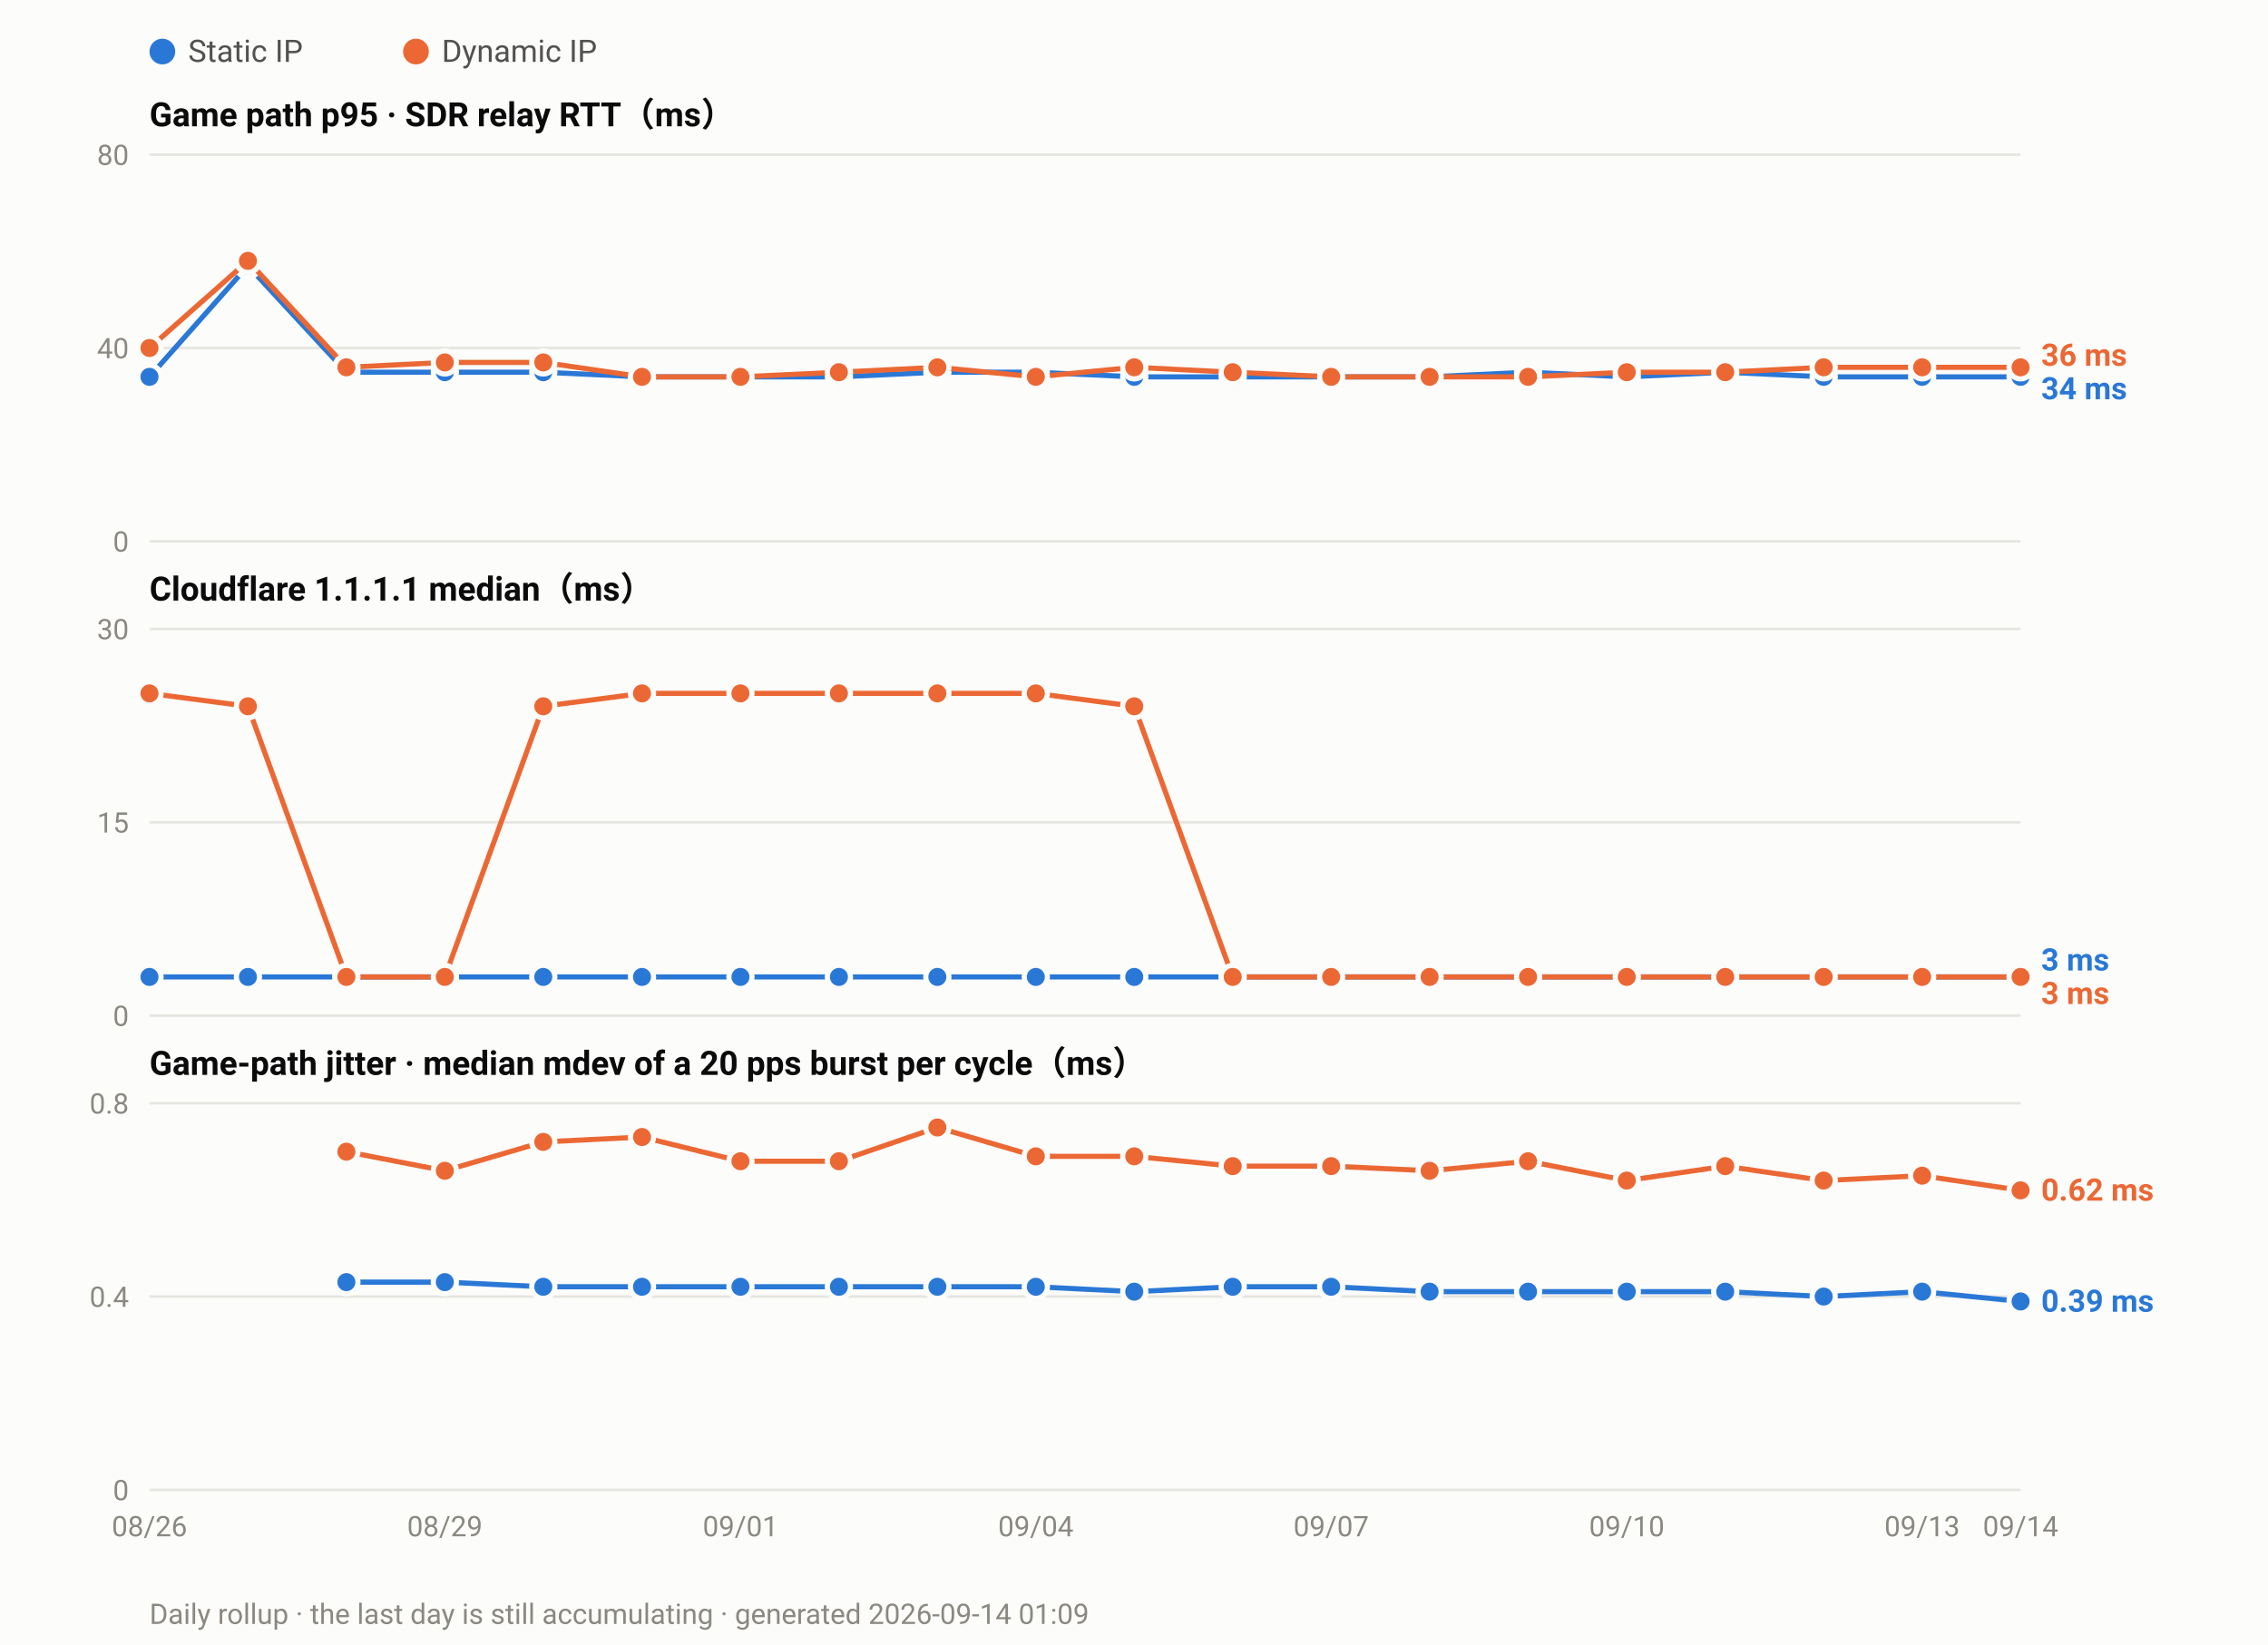
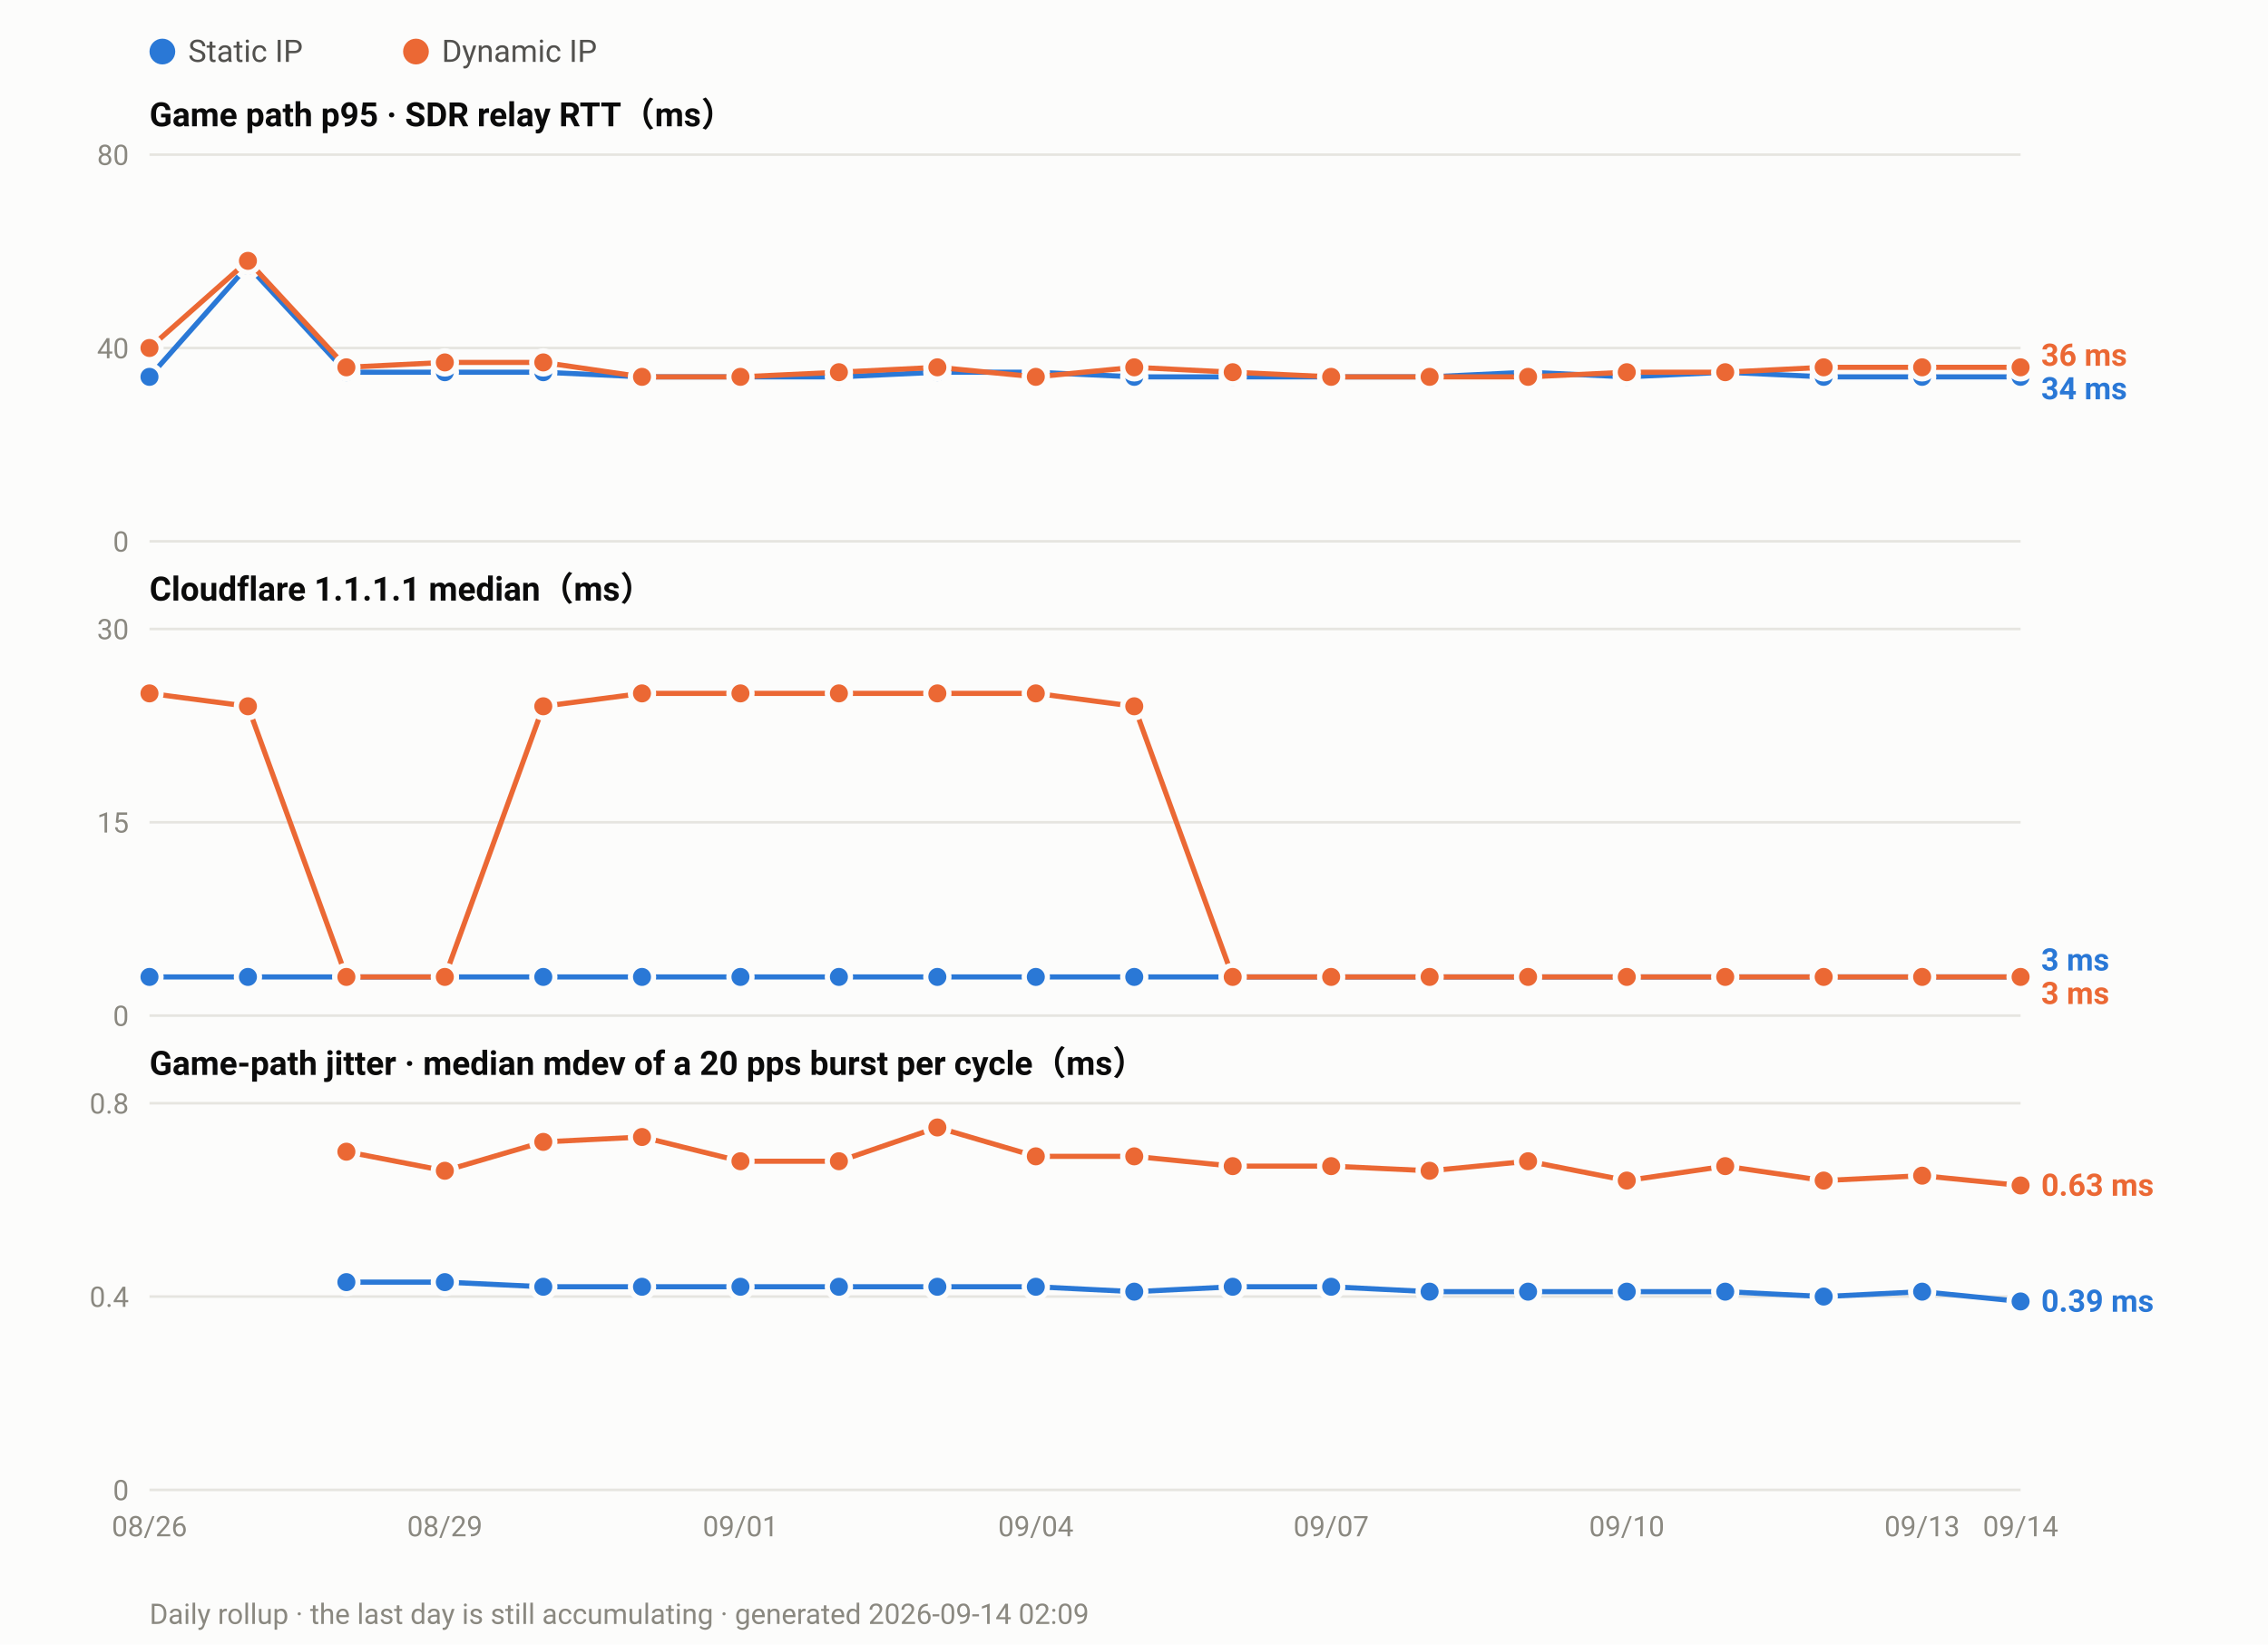
<svg xmlns="http://www.w3.org/2000/svg" width="880" height="638" viewBox="0 0 880 638" font-family="ui-sans-serif,-apple-system,Segoe UI,Roboto,Helvetica,Arial,sans-serif">
  <rect width="880" height="638" fill="#fcfcfb" />
  <circle cx="63.0" cy="20" r="5" fill="#2a78d6" />
  <text x="73.0" y="24" font-size="12" fill="#52514e">Static IP</text>
  <circle cx="161.4" cy="20" r="5" fill="#eb6834" />
  <text x="171.4" y="24" font-size="12" fill="#52514e">Dynamic IP</text>
  <text x="58" y="49.0" font-size="13" font-weight="600" fill="#0b0b0b">Game path p95 · SDR relay RTT（ms）</text>
  <line x1="58" y1="210.0" x2="784.0" y2="210.0" stroke="#e6e5e0" stroke-width="1" />
  <text x="50" y="214.0" font-size="11" text-anchor="end" fill="#8a8880">0</text>
  <line x1="58" y1="135.0" x2="784.0" y2="135.0" stroke="#e6e5e0" stroke-width="1" />
  <text x="50" y="139.0" font-size="11" text-anchor="end" fill="#8a8880">40</text>
  <line x1="58" y1="60.0" x2="784.0" y2="60.0" stroke="#e6e5e0" stroke-width="1" />
  <text x="50" y="64.0" font-size="11" text-anchor="end" fill="#8a8880">80</text>
  <polyline fill="none" stroke="#2a78d6" stroke-width="2" stroke-linejoin="round" points="58.0,146.2 96.2,103.1 134.4,144.4 172.6,144.4 210.8,144.4 249.1,146.2 287.3,146.2 325.5,146.2 363.7,144.4 401.9,144.4 440.1,146.2 478.3,146.2 516.5,146.2 554.7,146.2 592.9,144.4 631.2,146.2 669.4,144.4 707.6,146.2 745.8,146.2 784.0,146.2" />
  <circle cx="58.0" cy="146.2" r="4.5" fill="#2a78d6" stroke="#fcfcfb" stroke-width="2" />
  <circle cx="96.2" cy="103.1" r="4.5" fill="#2a78d6" stroke="#fcfcfb" stroke-width="2" />
  <circle cx="134.4" cy="144.4" r="4.5" fill="#2a78d6" stroke="#fcfcfb" stroke-width="2" />
  <circle cx="172.6" cy="144.4" r="4.5" fill="#2a78d6" stroke="#fcfcfb" stroke-width="2" />
  <circle cx="210.8" cy="144.4" r="4.5" fill="#2a78d6" stroke="#fcfcfb" stroke-width="2" />
  <circle cx="249.1" cy="146.2" r="4.5" fill="#2a78d6" stroke="#fcfcfb" stroke-width="2" />
  <circle cx="287.3" cy="146.2" r="4.5" fill="#2a78d6" stroke="#fcfcfb" stroke-width="2" />
  <circle cx="325.5" cy="146.2" r="4.5" fill="#2a78d6" stroke="#fcfcfb" stroke-width="2" />
  <circle cx="363.7" cy="144.4" r="4.5" fill="#2a78d6" stroke="#fcfcfb" stroke-width="2" />
  <circle cx="401.9" cy="144.4" r="4.5" fill="#2a78d6" stroke="#fcfcfb" stroke-width="2" />
  <circle cx="440.1" cy="146.2" r="4.5" fill="#2a78d6" stroke="#fcfcfb" stroke-width="2" />
  <circle cx="478.3" cy="146.2" r="4.5" fill="#2a78d6" stroke="#fcfcfb" stroke-width="2" />
  <circle cx="516.5" cy="146.2" r="4.5" fill="#2a78d6" stroke="#fcfcfb" stroke-width="2" />
  <circle cx="554.7" cy="146.2" r="4.5" fill="#2a78d6" stroke="#fcfcfb" stroke-width="2" />
  <circle cx="592.9" cy="144.4" r="4.5" fill="#2a78d6" stroke="#fcfcfb" stroke-width="2" />
  <circle cx="631.2" cy="146.2" r="4.5" fill="#2a78d6" stroke="#fcfcfb" stroke-width="2" />
  <circle cx="669.4" cy="144.4" r="4.5" fill="#2a78d6" stroke="#fcfcfb" stroke-width="2" />
  <circle cx="707.6" cy="146.2" r="4.5" fill="#2a78d6" stroke="#fcfcfb" stroke-width="2" />
  <circle cx="745.8" cy="146.2" r="4.5" fill="#2a78d6" stroke="#fcfcfb" stroke-width="2" />
  <circle cx="784.0" cy="146.2" r="4.5" fill="#2a78d6" stroke="#fcfcfb" stroke-width="2" />
  <polyline fill="none" stroke="#eb6834" stroke-width="2" stroke-linejoin="round" points="58.0,135.0 96.2,101.2 134.4,142.5 172.6,140.6 210.8,140.6 249.1,146.2 287.3,146.2 325.5,144.4 363.7,142.5 401.9,146.2 440.1,142.5 478.3,144.4 516.5,146.2 554.7,146.2 592.9,146.2 631.2,144.4 669.4,144.4 707.6,142.5 745.8,142.5 784.0,142.5" />
  <circle cx="58.0" cy="135.0" r="4.5" fill="#eb6834" stroke="#fcfcfb" stroke-width="2" />
  <circle cx="96.2" cy="101.2" r="4.5" fill="#eb6834" stroke="#fcfcfb" stroke-width="2" />
  <circle cx="134.4" cy="142.5" r="4.5" fill="#eb6834" stroke="#fcfcfb" stroke-width="2" />
  <circle cx="172.6" cy="140.6" r="4.5" fill="#eb6834" stroke="#fcfcfb" stroke-width="2" />
  <circle cx="210.8" cy="140.6" r="4.5" fill="#eb6834" stroke="#fcfcfb" stroke-width="2" />
  <circle cx="249.1" cy="146.2" r="4.5" fill="#eb6834" stroke="#fcfcfb" stroke-width="2" />
  <circle cx="287.3" cy="146.2" r="4.5" fill="#eb6834" stroke="#fcfcfb" stroke-width="2" />
  <circle cx="325.5" cy="144.4" r="4.5" fill="#eb6834" stroke="#fcfcfb" stroke-width="2" />
  <circle cx="363.7" cy="142.5" r="4.5" fill="#eb6834" stroke="#fcfcfb" stroke-width="2" />
  <circle cx="401.9" cy="146.2" r="4.5" fill="#eb6834" stroke="#fcfcfb" stroke-width="2" />
  <circle cx="440.1" cy="142.5" r="4.5" fill="#eb6834" stroke="#fcfcfb" stroke-width="2" />
  <circle cx="478.3" cy="144.4" r="4.5" fill="#eb6834" stroke="#fcfcfb" stroke-width="2" />
  <circle cx="516.5" cy="146.2" r="4.5" fill="#eb6834" stroke="#fcfcfb" stroke-width="2" />
  <circle cx="554.7" cy="146.2" r="4.5" fill="#eb6834" stroke="#fcfcfb" stroke-width="2" />
  <circle cx="592.9" cy="146.2" r="4.5" fill="#eb6834" stroke="#fcfcfb" stroke-width="2" />
  <circle cx="631.2" cy="144.4" r="4.5" fill="#eb6834" stroke="#fcfcfb" stroke-width="2" />
  <circle cx="669.4" cy="144.4" r="4.5" fill="#eb6834" stroke="#fcfcfb" stroke-width="2" />
  <circle cx="707.6" cy="142.5" r="4.5" fill="#eb6834" stroke="#fcfcfb" stroke-width="2" />
  <circle cx="745.8" cy="142.5" r="4.5" fill="#eb6834" stroke="#fcfcfb" stroke-width="2" />
  <circle cx="784.0" cy="142.5" r="4.5" fill="#eb6834" stroke="#fcfcfb" stroke-width="2" />
  <text x="792.0" y="141.9" font-size="12" font-weight="600" fill="#eb6834">36 ms</text>
  <text x="792.0" y="154.9" font-size="12" font-weight="600" fill="#2a78d6">34 ms</text>
  <text x="58" y="233.0" font-size="13" font-weight="600" fill="#0b0b0b">Cloudflare 1.1.1.1 median（ms）</text>
  <line x1="58" y1="394.0" x2="784.0" y2="394.0" stroke="#e6e5e0" stroke-width="1" />
  <text x="50" y="398.0" font-size="11" text-anchor="end" fill="#8a8880">0</text>
  <line x1="58" y1="319.0" x2="784.0" y2="319.0" stroke="#e6e5e0" stroke-width="1" />
  <text x="50" y="323.0" font-size="11" text-anchor="end" fill="#8a8880">15</text>
  <line x1="58" y1="244.0" x2="784.0" y2="244.0" stroke="#e6e5e0" stroke-width="1" />
  <text x="50" y="248.0" font-size="11" text-anchor="end" fill="#8a8880">30</text>
  <polyline fill="none" stroke="#2a78d6" stroke-width="2" stroke-linejoin="round" points="58.0,379.0 96.2,379.0 134.4,379.0 172.6,379.0 210.8,379.0 249.1,379.0 287.3,379.0 325.5,379.0 363.7,379.0 401.9,379.0 440.1,379.0 478.3,379.0 516.5,379.0 554.7,379.0 592.9,379.0 631.2,379.0 669.4,379.0 707.6,379.0 745.8,379.0 784.0,379.0" />
  <circle cx="58.0" cy="379.0" r="4.5" fill="#2a78d6" stroke="#fcfcfb" stroke-width="2" />
  <circle cx="96.2" cy="379.0" r="4.5" fill="#2a78d6" stroke="#fcfcfb" stroke-width="2" />
  <circle cx="134.4" cy="379.0" r="4.5" fill="#2a78d6" stroke="#fcfcfb" stroke-width="2" />
  <circle cx="172.6" cy="379.0" r="4.5" fill="#2a78d6" stroke="#fcfcfb" stroke-width="2" />
  <circle cx="210.8" cy="379.0" r="4.5" fill="#2a78d6" stroke="#fcfcfb" stroke-width="2" />
  <circle cx="249.1" cy="379.0" r="4.5" fill="#2a78d6" stroke="#fcfcfb" stroke-width="2" />
  <circle cx="287.3" cy="379.0" r="4.5" fill="#2a78d6" stroke="#fcfcfb" stroke-width="2" />
  <circle cx="325.5" cy="379.0" r="4.5" fill="#2a78d6" stroke="#fcfcfb" stroke-width="2" />
  <circle cx="363.7" cy="379.0" r="4.5" fill="#2a78d6" stroke="#fcfcfb" stroke-width="2" />
  <circle cx="401.9" cy="379.0" r="4.5" fill="#2a78d6" stroke="#fcfcfb" stroke-width="2" />
  <circle cx="440.1" cy="379.0" r="4.5" fill="#2a78d6" stroke="#fcfcfb" stroke-width="2" />
  <circle cx="478.3" cy="379.0" r="4.5" fill="#2a78d6" stroke="#fcfcfb" stroke-width="2" />
  <circle cx="516.5" cy="379.0" r="4.5" fill="#2a78d6" stroke="#fcfcfb" stroke-width="2" />
  <circle cx="554.7" cy="379.0" r="4.5" fill="#2a78d6" stroke="#fcfcfb" stroke-width="2" />
  <circle cx="592.9" cy="379.0" r="4.5" fill="#2a78d6" stroke="#fcfcfb" stroke-width="2" />
  <circle cx="631.2" cy="379.0" r="4.5" fill="#2a78d6" stroke="#fcfcfb" stroke-width="2" />
  <circle cx="669.4" cy="379.0" r="4.5" fill="#2a78d6" stroke="#fcfcfb" stroke-width="2" />
  <circle cx="707.6" cy="379.0" r="4.5" fill="#2a78d6" stroke="#fcfcfb" stroke-width="2" />
  <circle cx="745.8" cy="379.0" r="4.5" fill="#2a78d6" stroke="#fcfcfb" stroke-width="2" />
  <circle cx="784.0" cy="379.0" r="4.5" fill="#2a78d6" stroke="#fcfcfb" stroke-width="2" />
  <polyline fill="none" stroke="#eb6834" stroke-width="2" stroke-linejoin="round" points="58.0,269.0 96.2,274.0 134.4,379.0 172.6,379.0 210.8,274.0 249.1,269.0 287.3,269.0 325.5,269.0 363.7,269.0 401.9,269.0 440.1,274.0 478.3,379.0 516.5,379.0 554.7,379.0 592.9,379.0 631.2,379.0 669.4,379.0 707.6,379.0 745.8,379.0 784.0,379.0" />
  <circle cx="58.0" cy="269.0" r="4.5" fill="#eb6834" stroke="#fcfcfb" stroke-width="2" />
  <circle cx="96.2" cy="274.0" r="4.5" fill="#eb6834" stroke="#fcfcfb" stroke-width="2" />
  <circle cx="134.4" cy="379.0" r="4.5" fill="#eb6834" stroke="#fcfcfb" stroke-width="2" />
  <circle cx="172.6" cy="379.0" r="4.5" fill="#eb6834" stroke="#fcfcfb" stroke-width="2" />
  <circle cx="210.8" cy="274.0" r="4.5" fill="#eb6834" stroke="#fcfcfb" stroke-width="2" />
  <circle cx="249.1" cy="269.0" r="4.5" fill="#eb6834" stroke="#fcfcfb" stroke-width="2" />
  <circle cx="287.3" cy="269.0" r="4.5" fill="#eb6834" stroke="#fcfcfb" stroke-width="2" />
  <circle cx="325.5" cy="269.0" r="4.5" fill="#eb6834" stroke="#fcfcfb" stroke-width="2" />
  <circle cx="363.7" cy="269.0" r="4.5" fill="#eb6834" stroke="#fcfcfb" stroke-width="2" />
  <circle cx="401.9" cy="269.0" r="4.5" fill="#eb6834" stroke="#fcfcfb" stroke-width="2" />
  <circle cx="440.1" cy="274.0" r="4.5" fill="#eb6834" stroke="#fcfcfb" stroke-width="2" />
  <circle cx="478.3" cy="379.0" r="4.5" fill="#eb6834" stroke="#fcfcfb" stroke-width="2" />
  <circle cx="516.5" cy="379.0" r="4.5" fill="#eb6834" stroke="#fcfcfb" stroke-width="2" />
  <circle cx="554.7" cy="379.0" r="4.5" fill="#eb6834" stroke="#fcfcfb" stroke-width="2" />
  <circle cx="592.9" cy="379.0" r="4.5" fill="#eb6834" stroke="#fcfcfb" stroke-width="2" />
  <circle cx="631.2" cy="379.0" r="4.5" fill="#eb6834" stroke="#fcfcfb" stroke-width="2" />
  <circle cx="669.4" cy="379.0" r="4.5" fill="#eb6834" stroke="#fcfcfb" stroke-width="2" />
  <circle cx="707.6" cy="379.0" r="4.5" fill="#eb6834" stroke="#fcfcfb" stroke-width="2" />
  <circle cx="745.8" cy="379.0" r="4.5" fill="#eb6834" stroke="#fcfcfb" stroke-width="2" />
  <circle cx="784.0" cy="379.0" r="4.5" fill="#eb6834" stroke="#fcfcfb" stroke-width="2" />
  <text x="792.0" y="376.5" font-size="12" font-weight="600" fill="#2a78d6">3 ms</text>
  <text x="792.0" y="389.5" font-size="12" font-weight="600" fill="#eb6834">3 ms</text>
  <text x="58" y="417.0" font-size="13" font-weight="600" fill="#0b0b0b">Game-path jitter · median mdev of a 20 pps burst per cycle（ms）</text>
  <line x1="58" y1="578.0" x2="784.0" y2="578.0" stroke="#e6e5e0" stroke-width="1" />
  <text x="50" y="582.0" font-size="11" text-anchor="end" fill="#8a8880">0</text>
  <line x1="58" y1="503.0" x2="784.0" y2="503.0" stroke="#e6e5e0" stroke-width="1" />
  <text x="50" y="507.0" font-size="11" text-anchor="end" fill="#8a8880">0.4</text>
  <line x1="58" y1="428.0" x2="784.0" y2="428.0" stroke="#e6e5e0" stroke-width="1" />
  <text x="50" y="432.0" font-size="11" text-anchor="end" fill="#8a8880">0.8</text>
  <polyline fill="none" stroke="#2a78d6" stroke-width="2" stroke-linejoin="round" points="134.4,497.4 172.6,497.4 210.8,499.2 249.1,499.2 287.3,499.2 325.5,499.2 363.7,499.2 401.9,499.2 440.1,501.1 478.3,499.2 516.5,499.2 554.7,501.1 592.9,501.1 631.2,501.1 669.4,501.1 707.6,503.0 745.8,501.1 784.0,504.9" />
  <circle cx="134.4" cy="497.4" r="4.5" fill="#2a78d6" stroke="#fcfcfb" stroke-width="2" />
  <circle cx="172.6" cy="497.4" r="4.5" fill="#2a78d6" stroke="#fcfcfb" stroke-width="2" />
  <circle cx="210.8" cy="499.2" r="4.5" fill="#2a78d6" stroke="#fcfcfb" stroke-width="2" />
  <circle cx="249.1" cy="499.2" r="4.5" fill="#2a78d6" stroke="#fcfcfb" stroke-width="2" />
  <circle cx="287.3" cy="499.2" r="4.5" fill="#2a78d6" stroke="#fcfcfb" stroke-width="2" />
  <circle cx="325.5" cy="499.2" r="4.5" fill="#2a78d6" stroke="#fcfcfb" stroke-width="2" />
  <circle cx="363.7" cy="499.2" r="4.5" fill="#2a78d6" stroke="#fcfcfb" stroke-width="2" />
  <circle cx="401.9" cy="499.2" r="4.5" fill="#2a78d6" stroke="#fcfcfb" stroke-width="2" />
  <circle cx="440.1" cy="501.1" r="4.5" fill="#2a78d6" stroke="#fcfcfb" stroke-width="2" />
  <circle cx="478.3" cy="499.2" r="4.5" fill="#2a78d6" stroke="#fcfcfb" stroke-width="2" />
  <circle cx="516.5" cy="499.2" r="4.5" fill="#2a78d6" stroke="#fcfcfb" stroke-width="2" />
  <circle cx="554.7" cy="501.1" r="4.5" fill="#2a78d6" stroke="#fcfcfb" stroke-width="2" />
  <circle cx="592.9" cy="501.1" r="4.5" fill="#2a78d6" stroke="#fcfcfb" stroke-width="2" />
  <circle cx="631.2" cy="501.1" r="4.5" fill="#2a78d6" stroke="#fcfcfb" stroke-width="2" />
  <circle cx="669.4" cy="501.1" r="4.5" fill="#2a78d6" stroke="#fcfcfb" stroke-width="2" />
  <circle cx="707.6" cy="503.0" r="4.5" fill="#2a78d6" stroke="#fcfcfb" stroke-width="2" />
  <circle cx="745.8" cy="501.1" r="4.5" fill="#2a78d6" stroke="#fcfcfb" stroke-width="2" />
  <circle cx="784.0" cy="504.9" r="4.5" fill="#2a78d6" stroke="#fcfcfb" stroke-width="2" />
-   <polyline fill="none" stroke="#eb6834" stroke-width="2" stroke-linejoin="round" points="134.4,446.8 172.6,454.2 210.8,443.0 249.1,441.1 287.3,450.5 325.5,450.5 363.7,437.4 401.9,448.6 440.1,448.6 478.3,452.4 516.5,452.4 554.7,454.2 592.9,450.5 631.2,458.0 669.4,452.4 707.6,458.0 745.8,456.1 784.0,461.8" />
+   <polyline fill="none" stroke="#eb6834" stroke-width="2" stroke-linejoin="round" points="134.4,446.8 172.6,454.2 210.8,443.0 249.1,441.1 287.3,450.5 325.5,450.5 363.7,437.4 401.9,448.6 440.1,448.6 478.3,452.4 516.5,452.4 554.7,454.2 592.9,450.5 631.2,458.0 669.4,452.4 707.6,458.0 745.8,456.1 784.0,459.9" />
  <circle cx="134.4" cy="446.8" r="4.5" fill="#eb6834" stroke="#fcfcfb" stroke-width="2" />
  <circle cx="172.6" cy="454.2" r="4.5" fill="#eb6834" stroke="#fcfcfb" stroke-width="2" />
  <circle cx="210.8" cy="443.0" r="4.5" fill="#eb6834" stroke="#fcfcfb" stroke-width="2" />
  <circle cx="249.1" cy="441.1" r="4.5" fill="#eb6834" stroke="#fcfcfb" stroke-width="2" />
  <circle cx="287.3" cy="450.5" r="4.5" fill="#eb6834" stroke="#fcfcfb" stroke-width="2" />
  <circle cx="325.5" cy="450.5" r="4.5" fill="#eb6834" stroke="#fcfcfb" stroke-width="2" />
  <circle cx="363.7" cy="437.4" r="4.5" fill="#eb6834" stroke="#fcfcfb" stroke-width="2" />
  <circle cx="401.9" cy="448.6" r="4.5" fill="#eb6834" stroke="#fcfcfb" stroke-width="2" />
  <circle cx="440.1" cy="448.6" r="4.5" fill="#eb6834" stroke="#fcfcfb" stroke-width="2" />
  <circle cx="478.3" cy="452.4" r="4.5" fill="#eb6834" stroke="#fcfcfb" stroke-width="2" />
  <circle cx="516.5" cy="452.4" r="4.5" fill="#eb6834" stroke="#fcfcfb" stroke-width="2" />
  <circle cx="554.7" cy="454.2" r="4.5" fill="#eb6834" stroke="#fcfcfb" stroke-width="2" />
  <circle cx="592.9" cy="450.5" r="4.5" fill="#eb6834" stroke="#fcfcfb" stroke-width="2" />
  <circle cx="631.2" cy="458.0" r="4.5" fill="#eb6834" stroke="#fcfcfb" stroke-width="2" />
  <circle cx="669.4" cy="452.4" r="4.5" fill="#eb6834" stroke="#fcfcfb" stroke-width="2" />
  <circle cx="707.6" cy="458.0" r="4.5" fill="#eb6834" stroke="#fcfcfb" stroke-width="2" />
  <circle cx="745.8" cy="456.1" r="4.5" fill="#eb6834" stroke="#fcfcfb" stroke-width="2" />
-   <circle cx="784.0" cy="461.8" r="4.5" fill="#eb6834" stroke="#fcfcfb" stroke-width="2" />
-   <text x="792.0" y="465.8" font-size="12" font-weight="600" fill="#eb6834">0.62 ms</text>
+   <circle cx="784.0" cy="459.9" r="4.5" fill="#eb6834" stroke="#fcfcfb" stroke-width="2" />
+   <text x="792.0" y="463.9" font-size="12" font-weight="600" fill="#eb6834">0.63 ms</text>
  <text x="792.0" y="508.9" font-size="12" font-weight="600" fill="#2a78d6">0.39 ms</text>
  <text x="58.0" y="596.0" font-size="11" text-anchor="middle" fill="#8a8880">08/26</text>
  <text x="172.6" y="596.0" font-size="11" text-anchor="middle" fill="#8a8880">08/29</text>
  <text x="287.3" y="596.0" font-size="11" text-anchor="middle" fill="#8a8880">09/01</text>
  <text x="401.9" y="596.0" font-size="11" text-anchor="middle" fill="#8a8880">09/04</text>
  <text x="516.5" y="596.0" font-size="11" text-anchor="middle" fill="#8a8880">09/07</text>
  <text x="631.2" y="596.0" font-size="11" text-anchor="middle" fill="#8a8880">09/10</text>
  <text x="745.8" y="596.0" font-size="11" text-anchor="middle" fill="#8a8880">09/13</text>
  <text x="784.0" y="596.0" font-size="11" text-anchor="middle" fill="#8a8880">09/14</text>
-   <text x="58" y="630" font-size="11" fill="#8a8880">Daily rollup · the last day is still accumulating · generated 2026-09-14 01:09</text>
+   <text x="58" y="630" font-size="11" fill="#8a8880">Daily rollup · the last day is still accumulating · generated 2026-09-14 02:09</text>
</svg>
